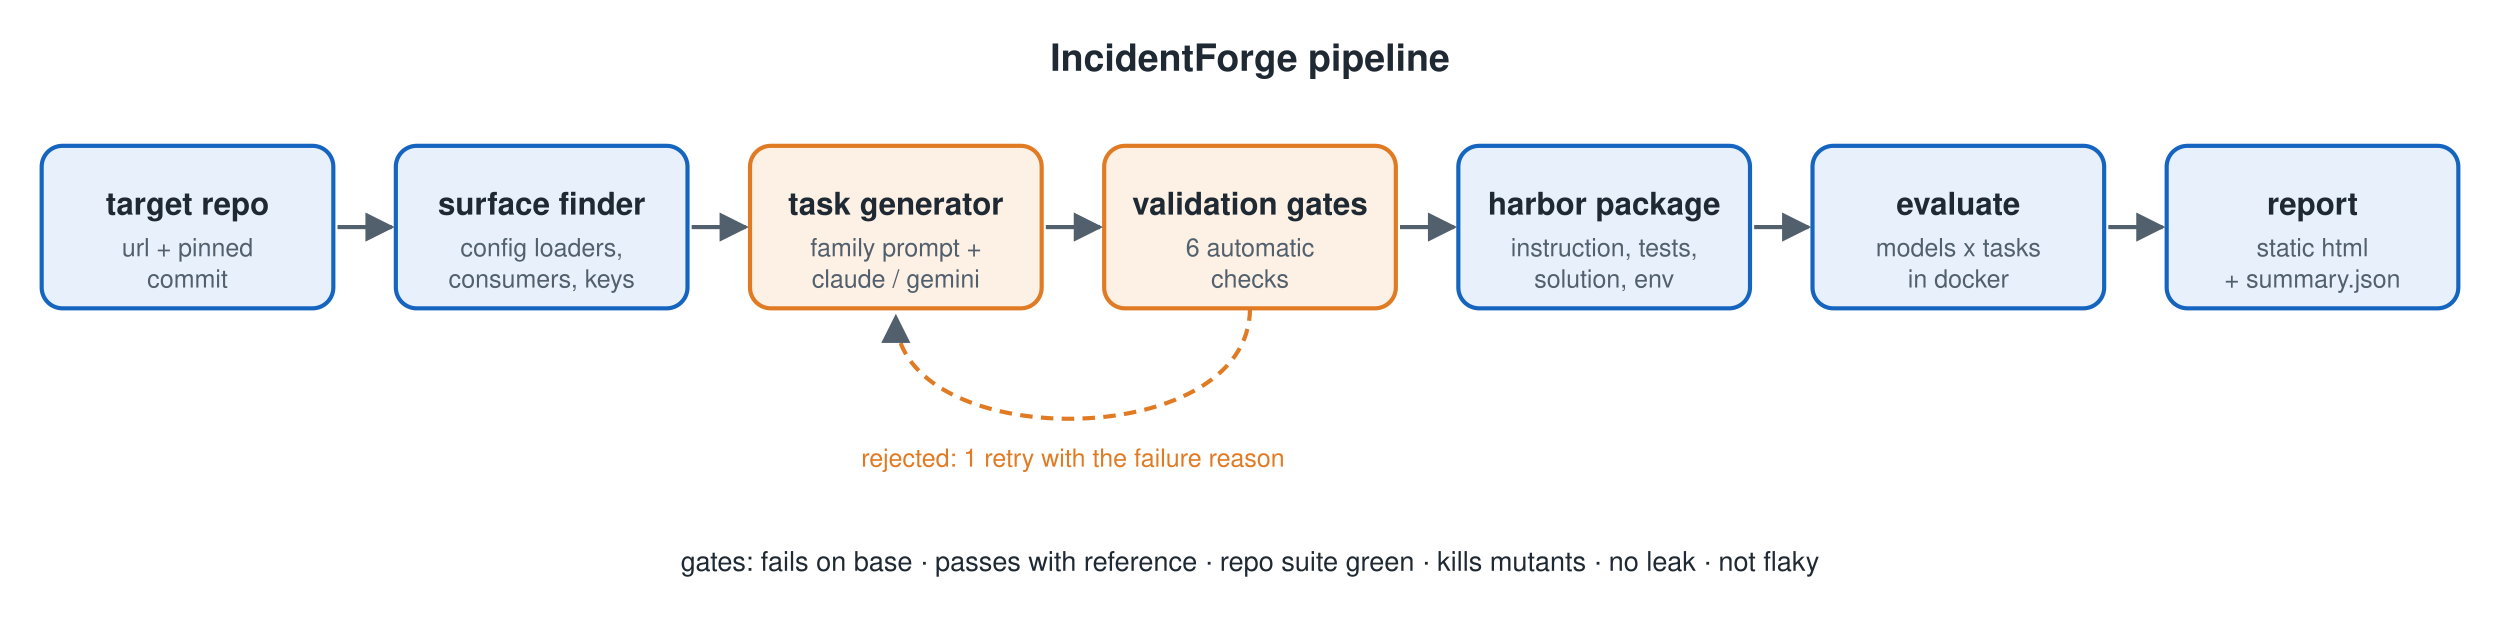
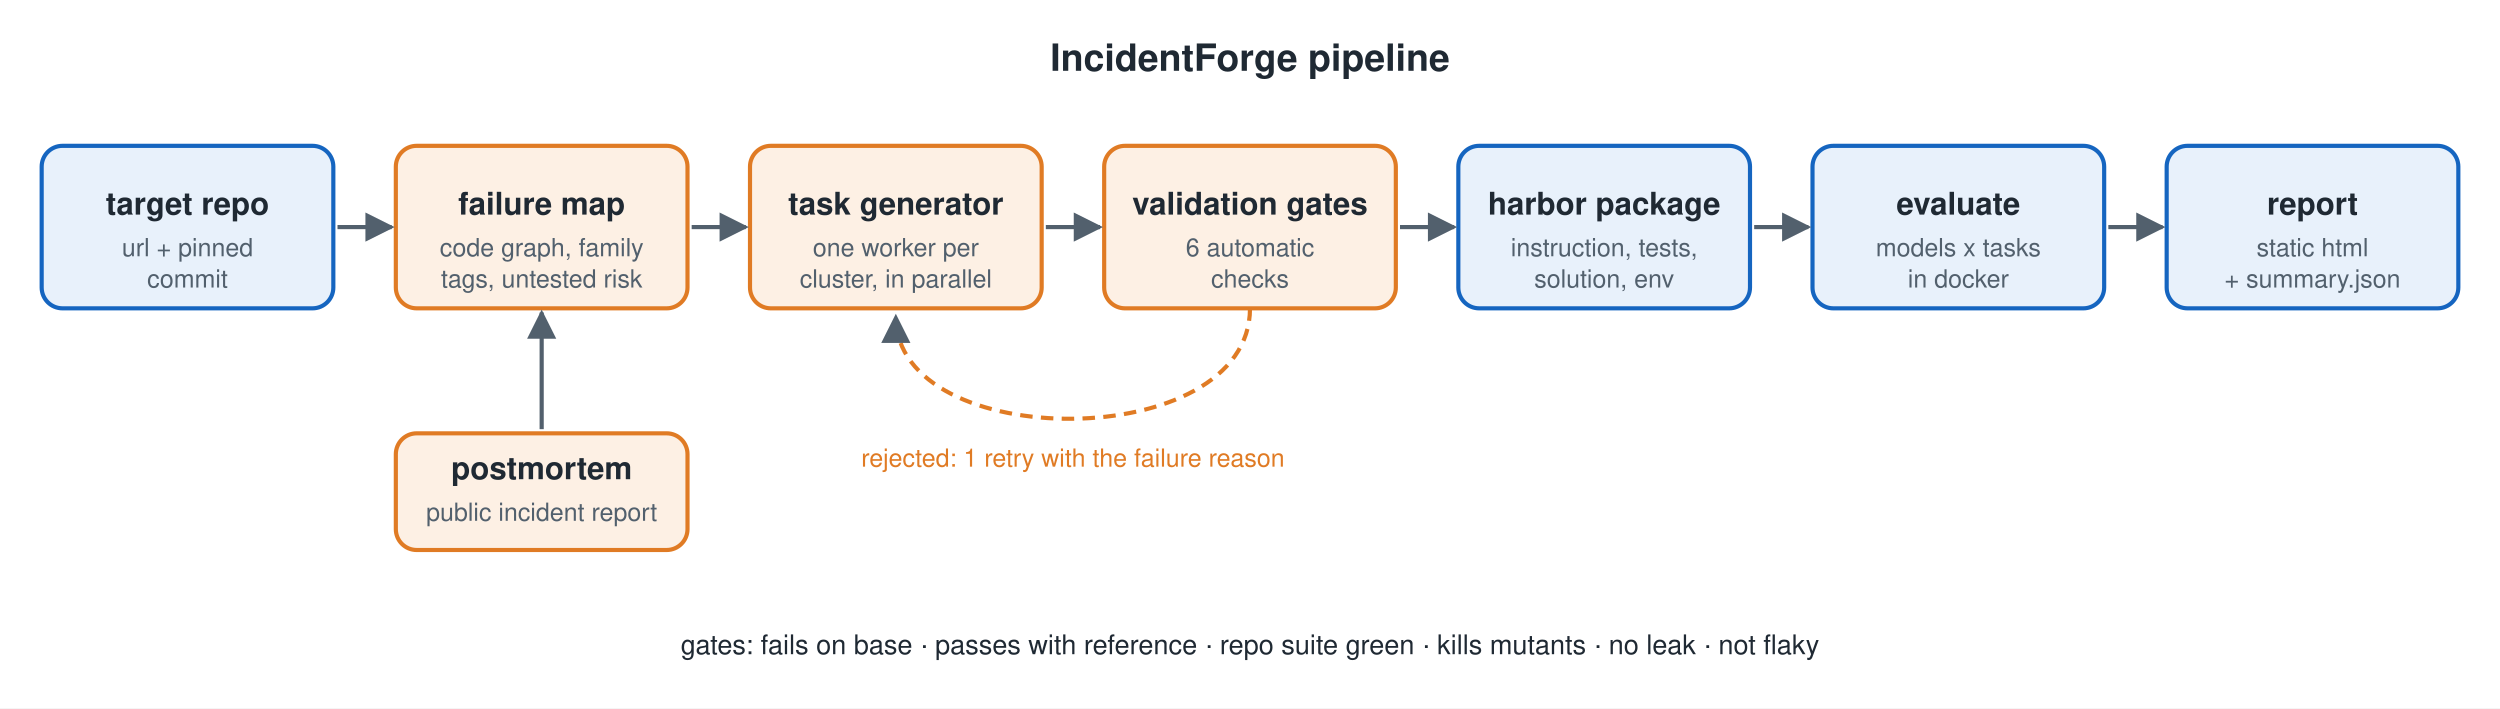
- <svg xmlns="http://www.w3.org/2000/svg" viewBox="0 0 1200 300" width="1200" height="300" font-family="Helvetica, Arial, sans-serif">
+ <svg xmlns="http://www.w3.org/2000/svg" viewBox="0 0 1200 340" width="1200" height="340" font-family="Helvetica, Arial, sans-serif">
  <defs>
    <marker id="a" viewBox="0 0 10 10" refX="9" refY="5" markerWidth="7" markerHeight="7" orient="auto">
      <path d="M0,0 L10,5 L0,10 z" fill="#52606d" />
    </marker>
  </defs>
-   <rect width="1200" height="300" fill="#ffffff" />
+   <rect width="1200" height="340" fill="#ffffff" />
  <rect x="20.0" y="70" width="140" height="78" rx="10" fill="#e8f1fb" stroke="#1565c0" stroke-width="2" />
  <text x="90.0" y="103.0" text-anchor="middle" font-size="15" font-weight="700" fill="#1f2933">target repo</text>
  <text x="90.0" y="123.0" text-anchor="middle" font-size="12" fill="#52606d">url + pinned</text>
  <text x="90.0" y="138.0" text-anchor="middle" font-size="12" fill="#52606d">commit</text>
-   <rect x="190.0" y="70" width="140" height="78" rx="10" fill="#e8f1fb" stroke="#1565c0" stroke-width="2" />
-   <text x="260.0" y="103.0" text-anchor="middle" font-size="15" font-weight="700" fill="#1f2933">surface finder</text>
-   <text x="260.0" y="123.0" text-anchor="middle" font-size="12" fill="#52606d">config loaders,</text>
-   <text x="260.0" y="138.0" text-anchor="middle" font-size="12" fill="#52606d">consumers, keys</text>
+   <rect x="190.0" y="70" width="140" height="78" rx="10" fill="#fdf0e4" stroke="#e07b24" stroke-width="2" />
+   <text x="260.0" y="103.0" text-anchor="middle" font-size="15" font-weight="700" fill="#1f2933">failure map</text>
+   <text x="260.0" y="123.0" text-anchor="middle" font-size="12" fill="#52606d">code graph, family</text>
+   <text x="260.0" y="138.0" text-anchor="middle" font-size="12" fill="#52606d">tags, untested risk</text>
  <line x1="162.0" y1="109.0" x2="188.0" y2="109.0" stroke="#52606d" stroke-width="2" marker-end="url(#a)" />
  <rect x="360.0" y="70" width="140" height="78" rx="10" fill="#fdf0e4" stroke="#e07b24" stroke-width="2" />
  <text x="430.0" y="103.0" text-anchor="middle" font-size="15" font-weight="700" fill="#1f2933">task generator</text>
-   <text x="430.0" y="123.0" text-anchor="middle" font-size="12" fill="#52606d">family prompt +</text>
-   <text x="430.0" y="138.0" text-anchor="middle" font-size="12" fill="#52606d">claude / gemini</text>
+   <text x="430.0" y="123.0" text-anchor="middle" font-size="12" fill="#52606d">one worker per</text>
+   <text x="430.0" y="138.0" text-anchor="middle" font-size="12" fill="#52606d">cluster, in parallel</text>
  <line x1="332.0" y1="109.0" x2="358.0" y2="109.0" stroke="#52606d" stroke-width="2" marker-end="url(#a)" />
  <rect x="530.0" y="70" width="140" height="78" rx="10" fill="#fdf0e4" stroke="#e07b24" stroke-width="2" />
  <text x="600.0" y="103.0" text-anchor="middle" font-size="15" font-weight="700" fill="#1f2933">validation gates</text>
  <text x="600.0" y="123.0" text-anchor="middle" font-size="12" fill="#52606d">6 automatic</text>
  <text x="600.0" y="138.0" text-anchor="middle" font-size="12" fill="#52606d">checks</text>
  <line x1="502.0" y1="109.0" x2="528.0" y2="109.0" stroke="#52606d" stroke-width="2" marker-end="url(#a)" />
  <rect x="700.0" y="70" width="140" height="78" rx="10" fill="#e8f1fb" stroke="#1565c0" stroke-width="2" />
  <text x="770.0" y="103.0" text-anchor="middle" font-size="15" font-weight="700" fill="#1f2933">harbor package</text>
  <text x="770.0" y="123.0" text-anchor="middle" font-size="12" fill="#52606d">instruction, tests,</text>
  <text x="770.0" y="138.0" text-anchor="middle" font-size="12" fill="#52606d">solution, env</text>
  <line x1="672.0" y1="109.0" x2="698.0" y2="109.0" stroke="#52606d" stroke-width="2" marker-end="url(#a)" />
  <rect x="870.0" y="70" width="140" height="78" rx="10" fill="#e8f1fb" stroke="#1565c0" stroke-width="2" />
  <text x="940.0" y="103.0" text-anchor="middle" font-size="15" font-weight="700" fill="#1f2933">evaluate</text>
  <text x="940.0" y="123.0" text-anchor="middle" font-size="12" fill="#52606d">models x tasks</text>
  <text x="940.0" y="138.0" text-anchor="middle" font-size="12" fill="#52606d">in docker</text>
  <line x1="842.0" y1="109.0" x2="868.0" y2="109.0" stroke="#52606d" stroke-width="2" marker-end="url(#a)" />
  <rect x="1040.0" y="70" width="140" height="78" rx="10" fill="#e8f1fb" stroke="#1565c0" stroke-width="2" />
  <text x="1110.0" y="103.0" text-anchor="middle" font-size="15" font-weight="700" fill="#1f2933">report</text>
  <text x="1110.0" y="123.0" text-anchor="middle" font-size="12" fill="#52606d">static html</text>
  <text x="1110.0" y="138.0" text-anchor="middle" font-size="12" fill="#52606d">+ summary.json</text>
  <line x1="1012.0" y1="109.0" x2="1038.0" y2="109.0" stroke="#52606d" stroke-width="2" marker-end="url(#a)" />
  <path d="M600.0,148 C600.0,218 430.0,218 430.0,152" fill="none" stroke="#e07b24" stroke-width="2" stroke-dasharray="6 4" marker-end="url(#a)" />
  <text x="515.0" y="224" text-anchor="middle" font-size="12" fill="#e07b24">rejected: 1 retry with the failure reason</text>
-   <text x="600.0" y="274" text-anchor="middle" font-size="13" fill="#1f2933">gates: fails on base · passes with reference · repo suite green · kills mutants · no leak · not flaky</text>
+   <rect x="190.0" y="208" width="140" height="56" rx="10" fill="#fdf0e4" stroke="#e07b24" stroke-width="2" />
+   <text x="260.0" y="230.0" text-anchor="middle" font-size="15" font-weight="700" fill="#1f2933">postmortem</text>
+   <text x="260.0" y="250.0" text-anchor="middle" font-size="12" fill="#52606d">public incident report</text>
+   <line x1="260.0" y1="206" x2="260.0" y2="150" stroke="#52606d" stroke-width="2" marker-end="url(#a)" />
+   <text x="600.0" y="314" text-anchor="middle" font-size="13" fill="#1f2933">gates: fails on base · passes with reference · repo suite green · kills mutants · no leak · not flaky</text>
  <text x="600.0" y="34" text-anchor="middle" font-size="18" font-weight="700" fill="#1f2933">IncidentForge pipeline</text>
</svg>
